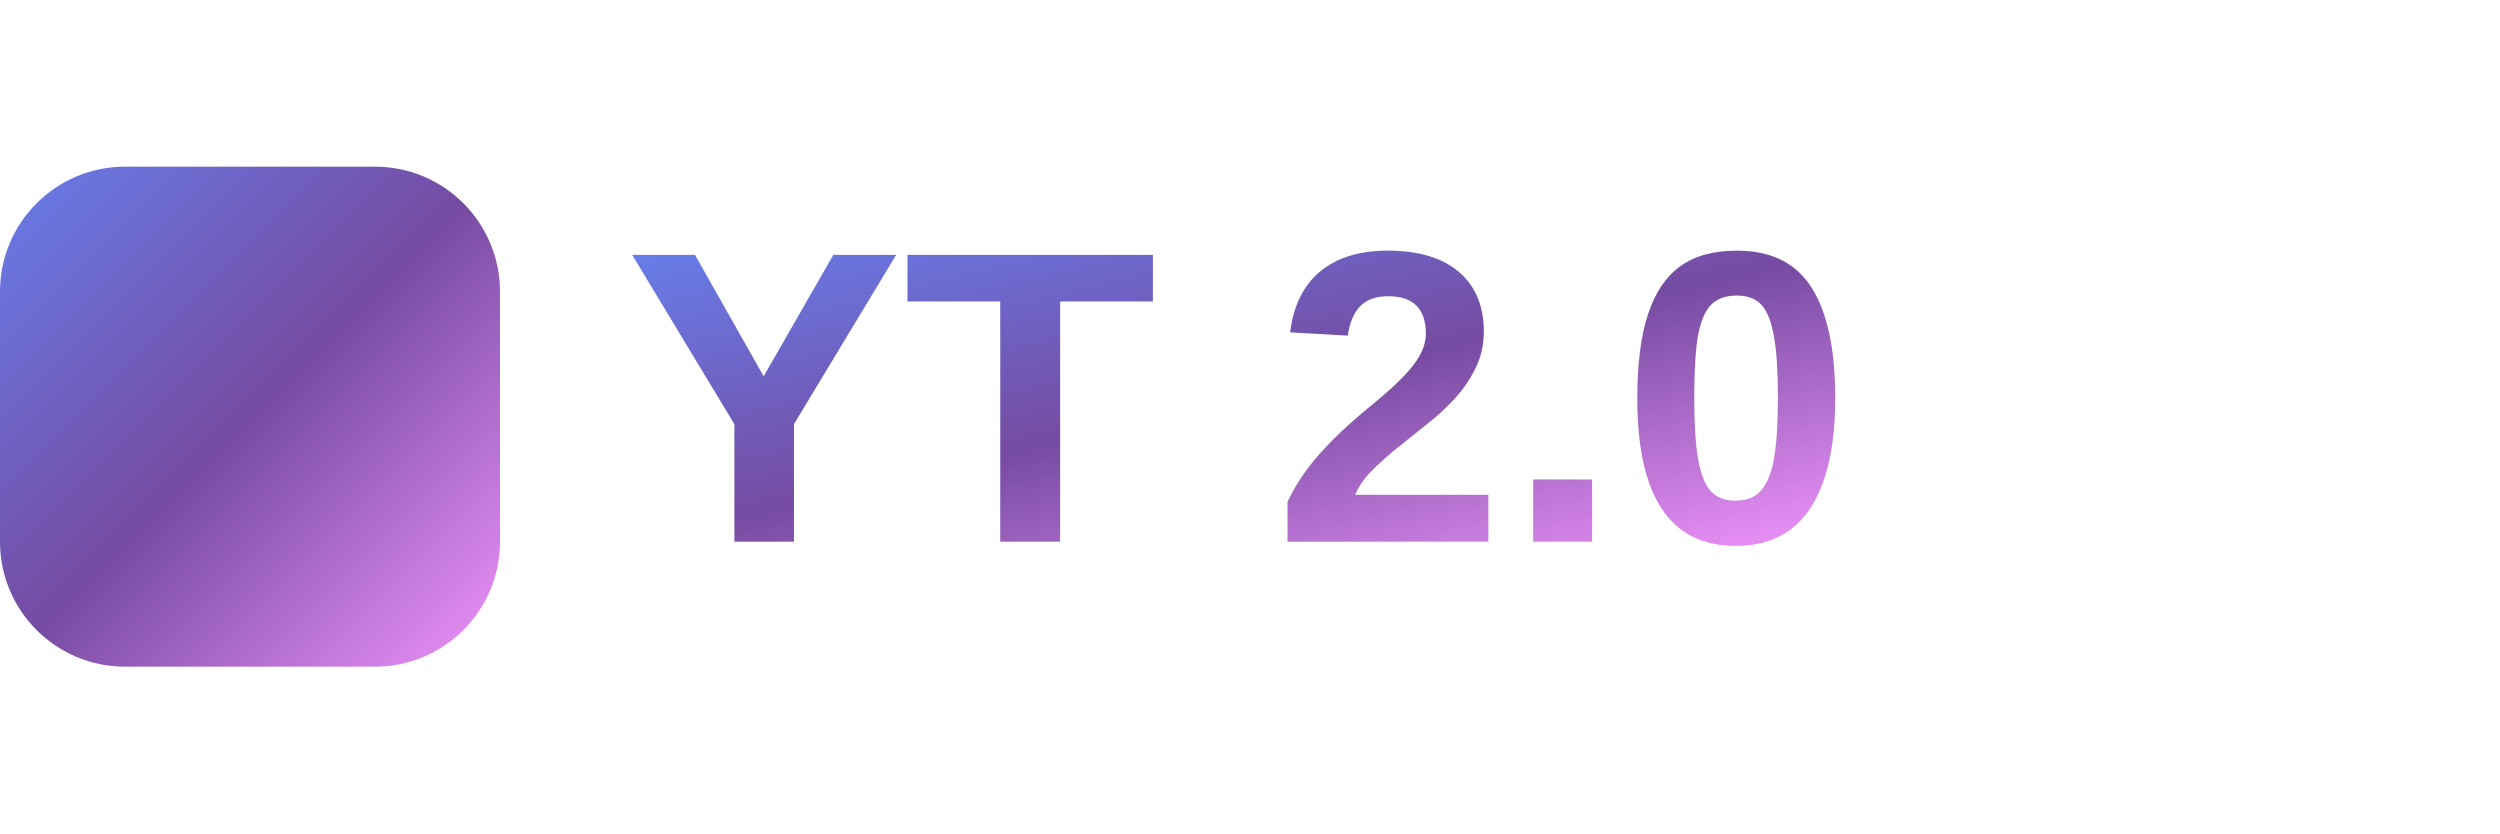
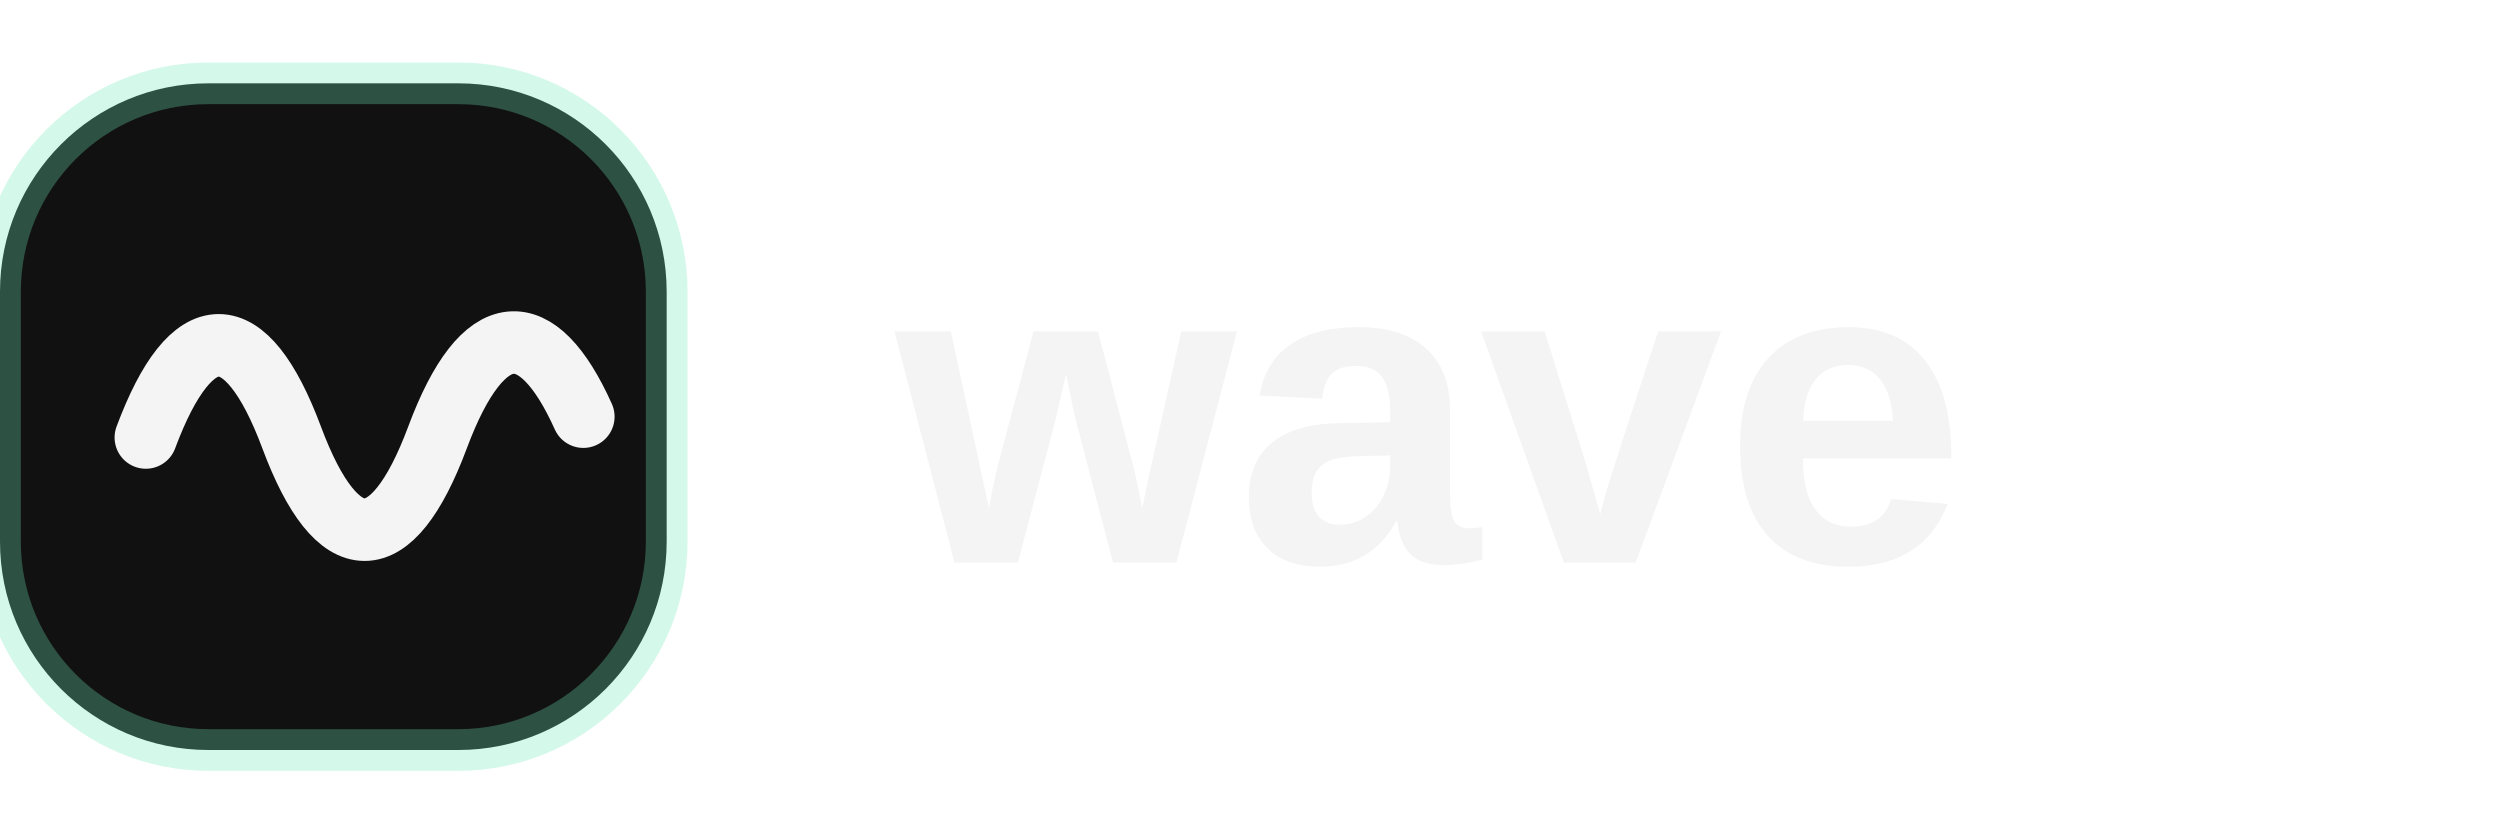
<svg xmlns="http://www.w3.org/2000/svg" width="120" height="40" viewBox="0 0 120 40" fill="none">
-   <defs>
-     <linearGradient id="logoGradient" x1="0%" y1="0%" x2="100%" y2="100%">
-       <stop offset="0%" style="stop-color:#667eea;stop-opacity:1" />
-       <stop offset="50%" style="stop-color:#764ba2;stop-opacity:1" />
-       <stop offset="100%" style="stop-color:#f093fb;stop-opacity:1" />
-     </linearGradient>
-   </defs>
-   <rect x="0" y="8" width="24" height="24" rx="6" fill="url(#logoGradient)" />
-   <text x="30" y="26" font-family="Arial, sans-serif" font-size="20" font-weight="900" fill="url(#logoGradient)">YT 2.0</text>
+   <rect x="0" y="4" width="32" height="32" rx="10" fill="#111111" stroke="#6EE7B7" stroke-opacity=".3" stroke-width="2" />
+   <path d="M7 21C9.2 15.1 11.8 15.1 14 21C16.2 26.9 18.8 26.9 21 21C23.2 15.1 25.8 15.1 28 20" stroke="#F4F4F5" stroke-width="3" stroke-linecap="round" />
+   <text x="43" y="27" font-family="Arial, sans-serif" font-size="21" font-weight="700" fill="#F4F4F5">wave</text>
</svg>
